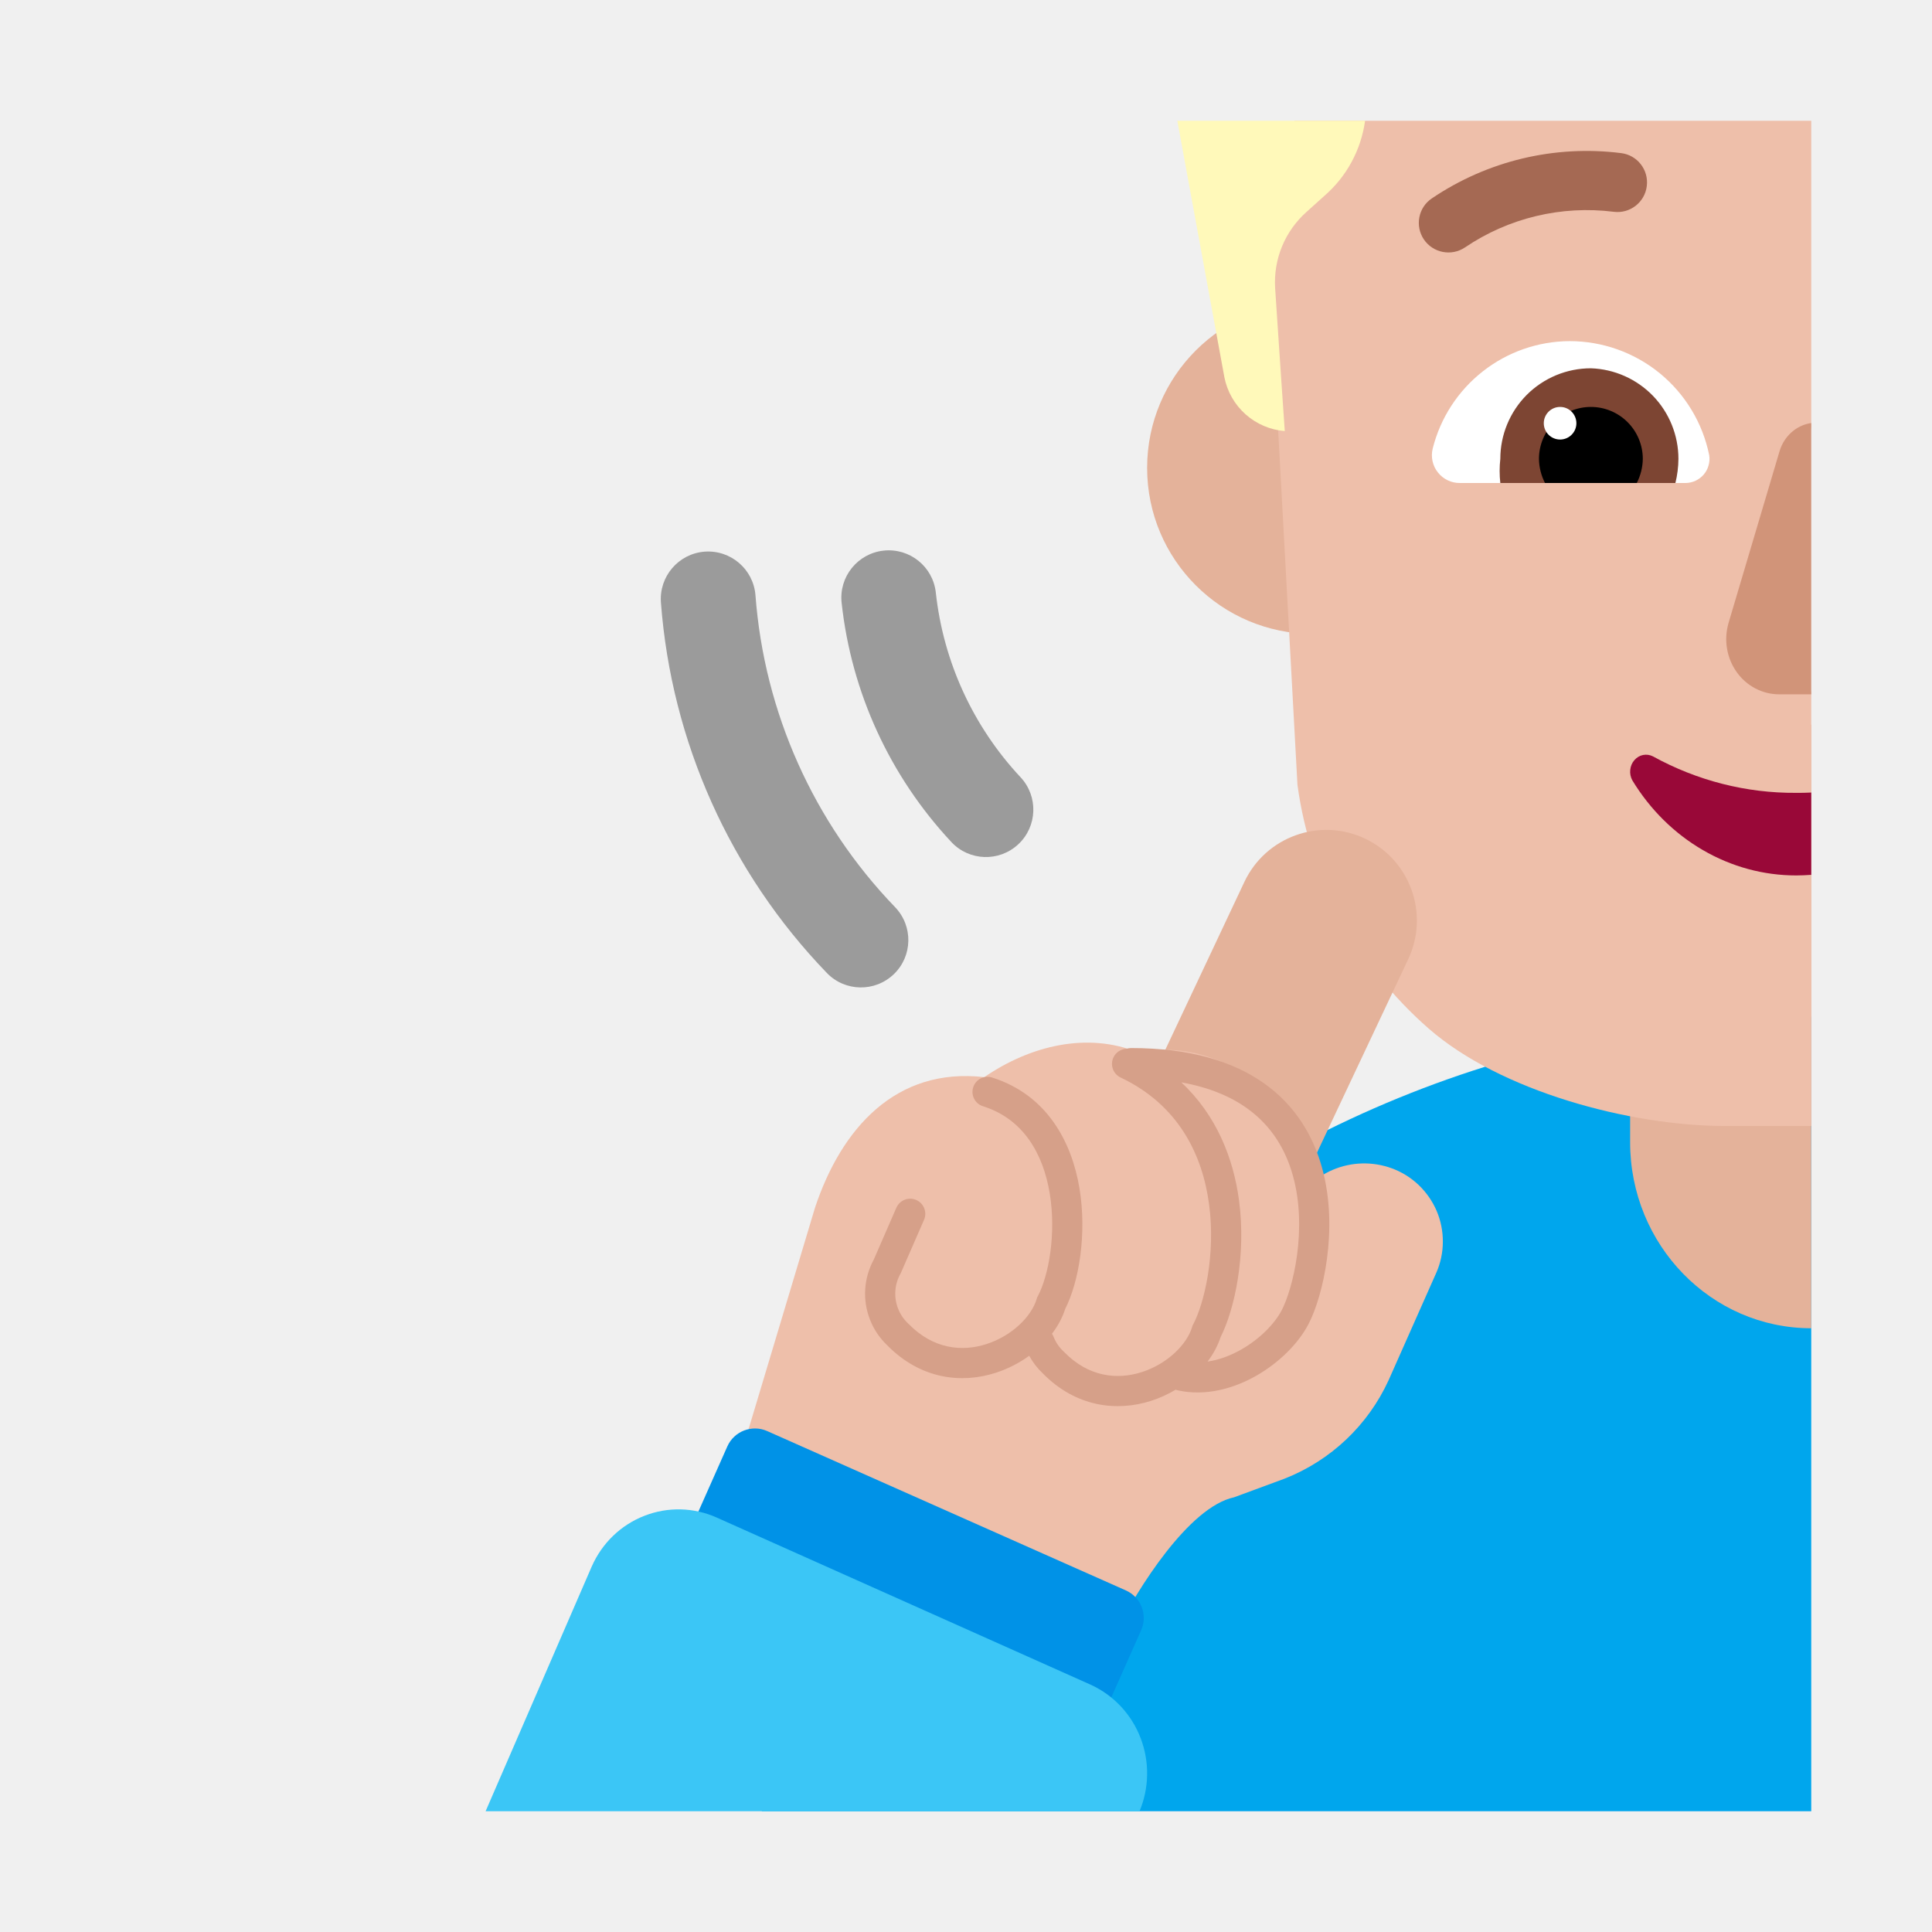
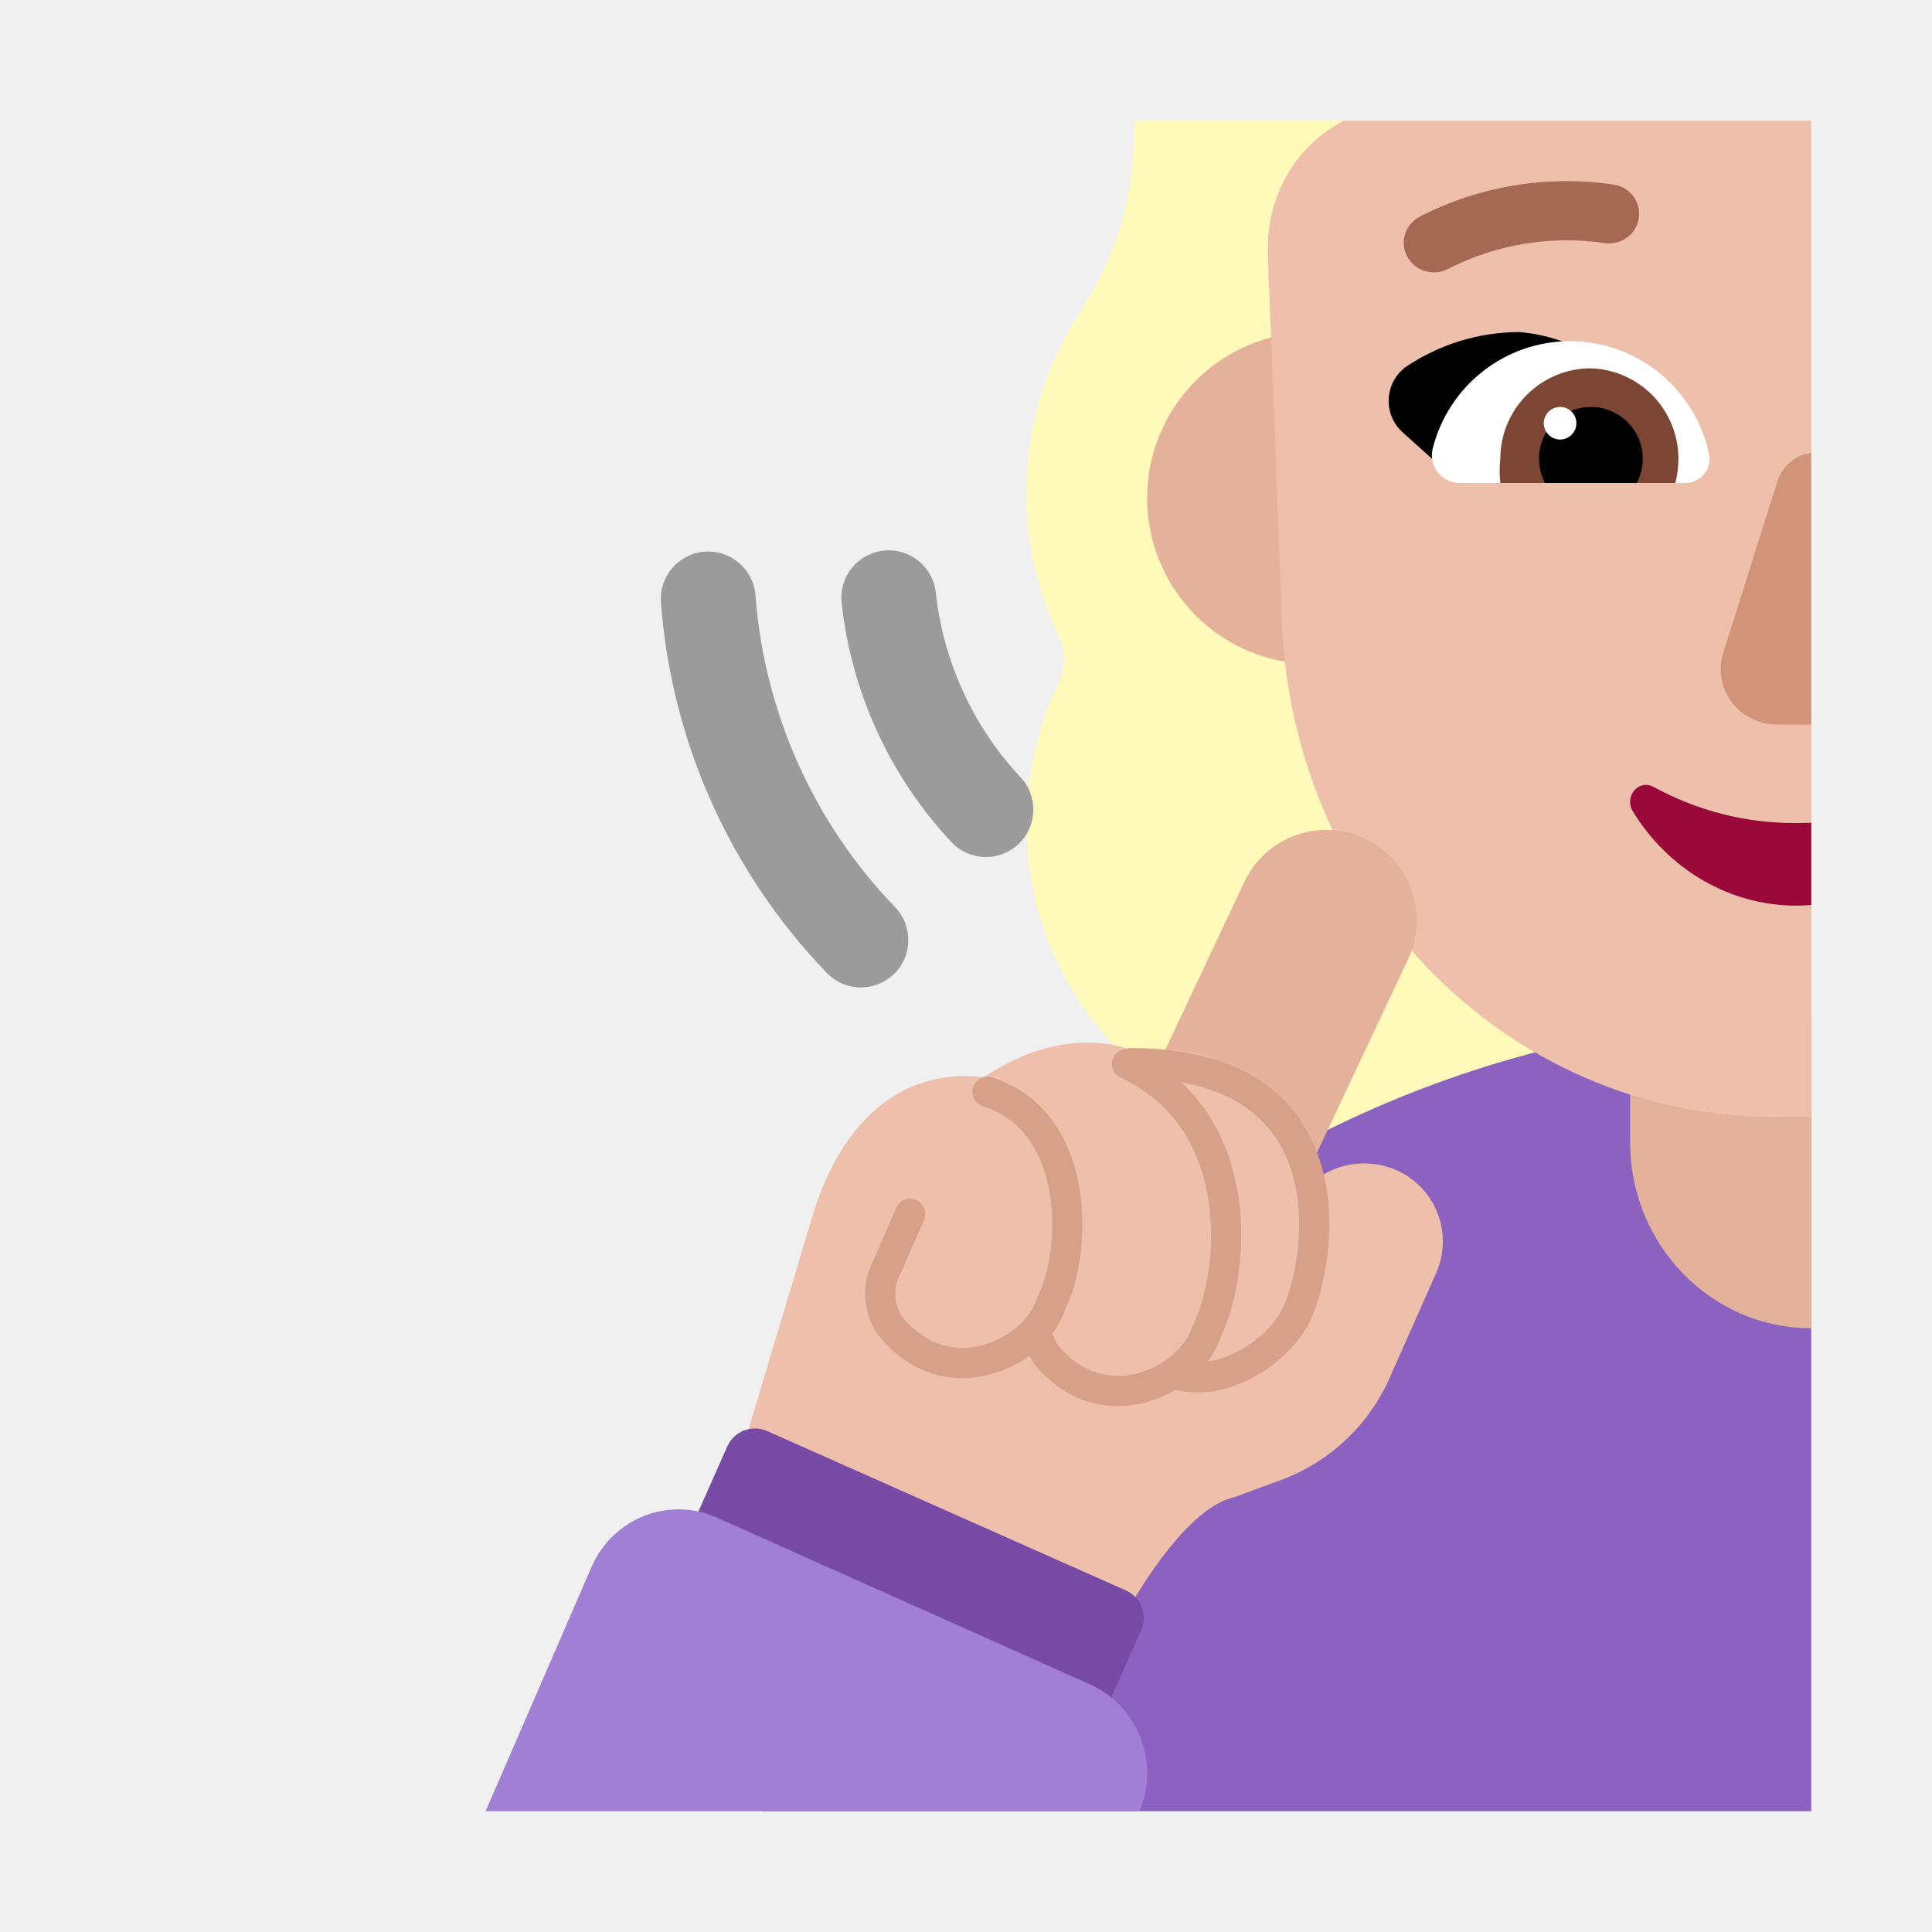
<svg xmlns="http://www.w3.org/2000/svg" viewBox="0 0 32 32" fill="none">
-   <path d="M30 16.84L30 30H12.617C13.464 26.999 15.082 24.241 17.344 22.019C20.722 18.701 25.266 16.842 30 16.84Z" fill="#00A6ED" />
-   <path d="M21.75 10.5C23.269 10.5 24.5 9.269 24.5 7.75C24.5 6.231 23.269 5 21.75 5C20.231 5 19 6.231 19 7.75C19 9.269 20.231 10.5 21.75 10.5Z" fill="#E4B29A" />
+   <path d="M18.788 2H30V19H22.357C19.392 19 17 16.608 17 13.643C17 12.8 17.202 12.009 17.539 11.301C17.657 11.065 17.657 10.779 17.539 10.543C17.202 9.819 17 9.027 17 8.168C17 7.042 17.335 6.016 17.906 5.142L17.91 5.135C18.482 4.259 18.785 3.232 18.785 2.187V2.17C18.785 2.113 18.786 2.057 18.788 2Z" fill="#FFF9BA" />
+   <path d="M30 16.84L30 30H12.617C13.464 26.999 15.082 24.241 17.344 22.019C20.721 18.701 25.266 16.842 30 16.84Z" fill="#8B62BF" />
  <path d="M30 12C28.343 12 27 13.38 27 15.081V18.919C27 20.62 28.343 22 30 22V12Z" fill="#E4B29A" />
-   <path d="M30 2H21.445C21 2.5 20.932 3.515 21 4L21.49 13C21.703 14.563 22.474 15.997 23.662 17.035C24.849 18.074 26.992 18.648 28.57 18.65H30V14.438L29.458 13.805L30 13.183V11.47L29.371 9.964L30 7.072V2Z" fill="#EEBFAA" />
-   <path d="M15.5 9.815C15.453 9.384 15.066 9.073 14.635 9.12C14.204 9.167 13.893 9.554 13.94 9.985C14.101 11.467 14.739 12.857 15.757 13.946C16.052 14.263 16.549 14.28 16.866 13.984C17.183 13.688 17.2 13.191 16.904 12.874C16.117 12.033 15.625 10.96 15.5 9.815Z" fill="#9B9B9B" />
-   <path d="M12.513 9.861C12.48 9.429 12.103 9.105 11.671 9.137C11.239 9.17 10.915 9.547 10.947 9.979C11.12 12.282 12.092 14.452 13.695 16.115C13.996 16.427 14.492 16.436 14.805 16.135C15.117 15.835 15.126 15.338 14.825 15.025C13.476 13.626 12.659 11.799 12.513 9.861Z" fill="#9B9B9B" />
-   <path d="M26 5.65C25.478 5.652 24.971 5.828 24.56 6.151C24.149 6.473 23.857 6.923 23.73 7.43C23.713 7.498 23.712 7.569 23.727 7.637C23.742 7.706 23.772 7.77 23.816 7.825C23.859 7.88 23.914 7.924 23.978 7.955C24.041 7.985 24.11 8.001 24.18 8H27.92C27.977 7.999 28.034 7.986 28.085 7.962C28.137 7.937 28.183 7.902 28.22 7.859C28.257 7.815 28.284 7.764 28.299 7.709C28.315 7.654 28.319 7.597 28.31 7.54C28.202 7.007 27.913 6.528 27.492 6.183C27.071 5.839 26.544 5.651 26 5.65V5.65Z" fill="white" />
-   <path d="M26.35 6.1C25.952 6.1 25.571 6.258 25.289 6.539C25.008 6.821 24.85 7.202 24.85 7.6C24.835 7.733 24.835 7.867 24.85 8H27.75C27.782 7.869 27.799 7.735 27.8 7.6C27.8 7.211 27.649 6.837 27.379 6.557C27.108 6.277 26.739 6.113 26.35 6.1Z" fill="#7D4533" />
-   <path d="M27.21 7.6C27.21 7.372 27.119 7.153 26.958 6.992C26.797 6.831 26.578 6.74 26.35 6.74C26.122 6.74 25.903 6.831 25.742 6.992C25.581 7.153 25.49 7.372 25.49 7.6C25.492 7.739 25.526 7.876 25.59 8H27.11C27.174 7.876 27.208 7.739 27.21 7.6V7.6Z" fill="black" />
+   <path d="M21.75 11C23.269 11 24.5 9.769 24.5 8.25C24.5 6.731 23.269 5.5 21.75 5.5C20.231 5.5 19 6.731 19 8.25C19 9.769 20.231 11 21.75 11Z" fill="#E4B29A" />
+   <path d="M22.259 2C21.882 2.19 21.563 2.488 21.341 2.86C21.118 3.232 21 3.662 21 4.101V4.242L21.227 10.124C21.248 11.251 21.482 12.362 21.915 13.394C22.347 14.426 22.97 15.358 23.747 16.136C24.524 16.915 25.44 17.524 26.442 17.929C27.445 18.334 28.513 18.527 29.587 18.497H30V14.967L29.323 14.354L30 13.654V11.977L29.357 10.195L30 7.529V2H22.259Z" fill="#EEBFAA" />
+   <path d="M15.5 9.815C15.453 9.384 15.066 9.073 14.635 9.12C14.204 9.167 13.893 9.554 13.94 9.985C14.101 11.467 14.739 12.857 15.756 13.946C16.052 14.263 16.549 14.28 16.866 13.984C17.183 13.688 17.199 13.191 16.903 12.874C16.117 12.033 15.625 10.96 15.5 9.815Z" fill="#9B9B9B" />
+   <path d="M12.513 9.861C12.48 9.429 12.103 9.105 11.671 9.137C11.239 9.17 10.915 9.547 10.947 9.979C11.12 12.282 12.092 14.452 13.695 16.115C13.995 16.427 14.492 16.436 14.805 16.135C15.117 15.835 15.126 15.338 14.825 15.025C13.476 13.626 12.659 11.799 12.513 9.861Z" fill="#9B9B9B" />
+   <path d="M27.321 6.87C27.1 6.483 26.788 6.155 26.411 5.916C26.035 5.678 25.605 5.535 25.161 5.5C24.49 5.502 23.836 5.704 23.281 6.08C23.198 6.142 23.13 6.221 23.081 6.313C23.033 6.404 23.006 6.505 23.001 6.608C22.996 6.711 23.014 6.814 23.054 6.91C23.094 7.005 23.154 7.091 23.231 7.16L24.021 7.87C25.141 7.48 26.191 7.21 27.321 6.87Z" fill="black" />
+   <path d="M26 5.65C25.478 5.652 24.971 5.828 24.56 6.151C24.149 6.473 23.857 6.923 23.73 7.43C23.713 7.498 23.712 7.569 23.727 7.637C23.742 7.706 23.772 7.77 23.816 7.825C23.859 7.88 23.915 7.924 23.978 7.955C24.041 7.985 24.11 8.001 24.18 8H27.92C27.977 7.999 28.034 7.986 28.085 7.962C28.137 7.937 28.183 7.902 28.22 7.859C28.257 7.815 28.284 7.764 28.299 7.709C28.315 7.654 28.319 7.597 28.31 7.54C28.202 7.007 27.913 6.528 27.492 6.183C27.071 5.839 26.544 5.651 26 5.65V5.65Z" fill="white" />
+   <path d="M26.35 6.1C25.953 6.1 25.571 6.258 25.29 6.539C25.008 6.821 24.85 7.202 24.85 7.6C24.835 7.733 24.835 7.867 24.85 8H27.75C27.782 7.869 27.799 7.735 27.8 7.6C27.8 7.211 27.649 6.837 27.379 6.557C27.108 6.277 26.739 6.113 26.35 6.1Z" fill="#7D4533" />
+   <path d="M27.21 7.6C27.21 7.372 27.12 7.153 26.958 6.992C26.797 6.831 26.578 6.74 26.35 6.74C26.122 6.74 25.903 6.831 25.742 6.992C25.581 7.153 25.49 7.372 25.49 7.6C25.492 7.739 25.527 7.876 25.59 8H27.11C27.174 7.876 27.208 7.739 27.21 7.6V7.6Z" fill="black" />
  <path d="M25.84 7.28C25.989 7.28 26.11 7.159 26.11 7.01C26.11 6.861 25.989 6.74 25.84 6.74C25.691 6.74 25.57 6.861 25.57 7.01C25.57 7.159 25.691 7.28 25.84 7.28Z" fill="white" />
-   <path d="M26.729 3.508C25.863 3.399 24.987 3.609 24.265 4.098C24.04 4.249 23.736 4.19 23.584 3.966C23.433 3.742 23.491 3.437 23.716 3.286C24.635 2.664 25.75 2.397 26.851 2.536C27.12 2.569 27.31 2.814 27.276 3.083C27.243 3.351 26.998 3.542 26.729 3.508Z" fill="#A56953" />
-   <path d="M30 7.007C29.895 7.022 29.795 7.064 29.709 7.13C29.599 7.215 29.517 7.334 29.476 7.47L28.629 10.322C28.59 10.459 28.581 10.603 28.605 10.743C28.628 10.883 28.683 11.016 28.764 11.13C28.845 11.245 28.951 11.338 29.073 11.402C29.195 11.466 29.33 11.5 29.466 11.5H30V7.007Z" fill="#D19479" />
-   <path d="M30 13.127C29.917 13.131 29.834 13.133 29.75 13.132C28.925 13.138 28.111 12.931 27.378 12.528C27.327 12.502 27.27 12.494 27.214 12.505C27.159 12.516 27.108 12.546 27.07 12.591C27.031 12.635 27.008 12.691 27.002 12.751C26.995 12.811 27.008 12.872 27.036 12.924C27.329 13.407 27.731 13.805 28.205 14.08C28.679 14.356 29.21 14.5 29.75 14.5C29.834 14.5 29.917 14.496 30 14.49V13.127Z" fill="#990838" />
-   <path d="M20.611 14.607C20.964 13.858 21.858 13.536 22.607 13.889C23.356 14.242 23.678 15.136 23.325 15.886L21.193 20.409C20.84 21.158 19.947 21.479 19.197 21.126C18.448 20.773 18.126 19.88 18.48 19.13L20.611 14.607Z" fill="#E4B29A" />
+   <path d="M30 7.5C29.888 7.515 29.782 7.558 29.69 7.624C29.573 7.709 29.486 7.828 29.442 7.964L28.54 10.821C28.498 10.957 28.489 11.102 28.514 11.242C28.539 11.383 28.597 11.515 28.684 11.63C28.77 11.745 28.883 11.838 29.013 11.902C29.143 11.966 29.286 12 29.432 12H30V7.5Z" fill="#D19479" />
+   <path d="M30 13.627C29.917 13.631 29.834 13.633 29.75 13.632C28.925 13.638 28.111 13.431 27.378 13.028C27.327 13.002 27.27 12.994 27.214 13.005C27.159 13.016 27.108 13.046 27.07 13.091C27.031 13.135 27.008 13.191 27.002 13.251C26.995 13.311 27.008 13.372 27.036 13.424C27.329 13.907 27.731 14.305 28.205 14.58C28.679 14.856 29.21 15 29.75 15C29.834 15 29.917 14.996 30 14.99V13.627Z" fill="#990838" />
+   <path d="M20.61 14.607C20.964 13.858 21.857 13.536 22.607 13.889C23.356 14.242 23.677 15.136 23.324 15.886L21.193 20.409C20.84 21.158 19.946 21.479 19.197 21.126C18.448 20.773 18.126 19.88 18.479 19.13L20.61 14.607Z" fill="#E4B29A" />
  <path d="M20 17.5C19.624 17.375 19.232 17.36 18.848 17.431C18.009 17.089 17.062 17.319 16.303 17.841C14.835 17.672 13.935 18.695 13.5 20L12 25L15.585 26C15.611 25.938 15.636 25.875 15.659 25.811L18.5 27C18.833 26.333 19.688 24.96 20.44 24.8L21.28 24.49C22.043 24.189 22.659 23.605 23 22.86L23.79 21.08C23.861 20.919 23.898 20.744 23.898 20.568C23.899 20.392 23.864 20.217 23.795 20.055C23.725 19.893 23.623 19.747 23.495 19.625C23.367 19.504 23.216 19.41 23.05 19.35C22.733 19.235 22.385 19.244 22.075 19.376C21.996 19.41 21.921 19.45 21.851 19.498C21.72 18.699 21.231 17.91 20 17.5Z" fill="#EEBFAA" />
-   <path d="M18.647 26.342L12.707 23.703C12.455 23.591 12.159 23.705 12.047 23.957L11.43 25.346C11.318 25.598 11.432 25.894 11.684 26.006L17.624 28.645C17.877 28.757 18.172 28.643 18.284 28.391L18.901 27.002C19.013 26.749 18.9 26.454 18.647 26.342Z" fill="#0092E7" />
-   <path d="M18.874 30H8.043L9.802 25.944C9.972 25.559 10.284 25.258 10.672 25.107C11.059 24.955 11.49 24.965 11.87 25.135L18.074 27.908C18.451 28.083 18.746 28.401 18.894 28.793C19.042 29.183 19.035 29.616 18.874 30Z" fill="#3BC6F6" />
-   <path d="M19.5 2L20.28 6.25C20.327 6.487 20.45 6.702 20.631 6.863C20.811 7.023 21.039 7.121 21.28 7.14C21.28 7.14 21.18 5.7 21.12 4.77C21.106 4.534 21.145 4.298 21.235 4.08C21.325 3.862 21.464 3.667 21.64 3.51L21.94 3.24C22.306 2.922 22.544 2.481 22.61 2H19.5Z" fill="#FFF9BA" />
+   <path d="M18.647 26.342L12.707 23.703C12.454 23.591 12.159 23.705 12.047 23.957L11.43 25.346C11.318 25.598 11.431 25.894 11.684 26.006L17.624 28.645C17.877 28.757 18.172 28.643 18.284 28.391L18.901 27.002C19.013 26.749 18.9 26.454 18.647 26.342Z" fill="#774AA6" />
+   <path d="M18.874 30H8.043L9.802 25.944C9.972 25.559 10.285 25.258 10.672 25.107C11.06 24.955 11.49 24.965 11.87 25.135L18.074 27.908C18.451 28.083 18.746 28.401 18.895 28.793C19.042 29.183 19.035 29.616 18.874 30Z" fill="#A17FD5" />
+   <path d="M26.576 4.026C25.687 3.895 24.779 4.046 23.983 4.455C23.738 4.581 23.436 4.489 23.308 4.249C23.179 4.01 23.273 3.713 23.518 3.587C24.502 3.081 25.625 2.895 26.724 3.057C26.997 3.097 27.185 3.346 27.144 3.614C27.103 3.882 26.849 4.066 26.576 4.026Z" fill="#A56953" />
  <path d="M19.472 23.018C19.345 23.094 19.208 23.156 19.067 23.202C18.503 23.383 17.825 23.31 17.272 22.748C17.182 22.663 17.106 22.564 17.047 22.456C16.88 22.577 16.691 22.674 16.492 22.738C15.928 22.92 15.25 22.846 14.697 22.284C14.572 22.166 14.474 22.021 14.411 21.861C14.347 21.699 14.319 21.524 14.331 21.35C14.342 21.18 14.39 21.015 14.471 20.866L14.846 20.005C14.901 19.878 15.049 19.82 15.175 19.875C15.302 19.93 15.36 20.078 15.305 20.204L14.92 21.087L14.914 21.098C14.865 21.185 14.836 21.283 14.83 21.383C14.823 21.483 14.839 21.584 14.876 21.677C14.912 21.77 14.97 21.854 15.043 21.923L15.051 21.93C15.456 22.344 15.931 22.394 16.339 22.262C16.765 22.125 17.086 21.802 17.171 21.514L17.178 21.49L17.19 21.468C17.369 21.129 17.497 20.436 17.387 19.767C17.277 19.105 16.949 18.534 16.282 18.323C16.15 18.282 16.077 18.141 16.119 18.01C16.16 17.878 16.301 17.805 16.432 17.847C17.346 18.136 17.753 18.919 17.88 19.685C18.003 20.431 17.874 21.225 17.643 21.68C17.597 21.824 17.522 21.963 17.424 22.091C17.434 22.106 17.443 22.123 17.45 22.14C17.487 22.234 17.544 22.318 17.618 22.386L17.626 22.394C18.03 22.808 18.505 22.857 18.913 22.726C19.34 22.588 19.661 22.265 19.746 21.977L19.753 21.954L19.765 21.932C19.946 21.587 20.138 20.783 20.026 19.946C19.916 19.122 19.518 18.301 18.561 17.847C18.436 17.788 18.383 17.639 18.442 17.514C18.483 17.427 18.568 17.375 18.658 17.371C18.682 17.363 18.708 17.359 18.734 17.359C19.709 17.359 20.429 17.58 20.945 17.949C21.463 18.319 21.753 18.822 21.897 19.341C22.04 19.858 22.04 20.393 21.979 20.848C21.919 21.301 21.796 21.694 21.675 21.927C21.509 22.249 21.19 22.567 20.814 22.783C20.437 22.999 19.969 23.131 19.506 23.028C19.494 23.025 19.483 23.022 19.472 23.018ZM19.566 17.927C20.155 18.477 20.43 19.193 20.522 19.88C20.644 20.794 20.448 21.69 20.218 22.144C20.172 22.286 20.098 22.424 20.001 22.552C20.191 22.525 20.383 22.453 20.565 22.349C20.873 22.172 21.117 21.919 21.231 21.698C21.319 21.528 21.429 21.194 21.484 20.782C21.538 20.373 21.536 19.909 21.415 19.475C21.296 19.045 21.063 18.648 20.654 18.356C20.386 18.164 20.032 18.011 19.566 17.927Z" fill="#D6A089" />
</svg>
